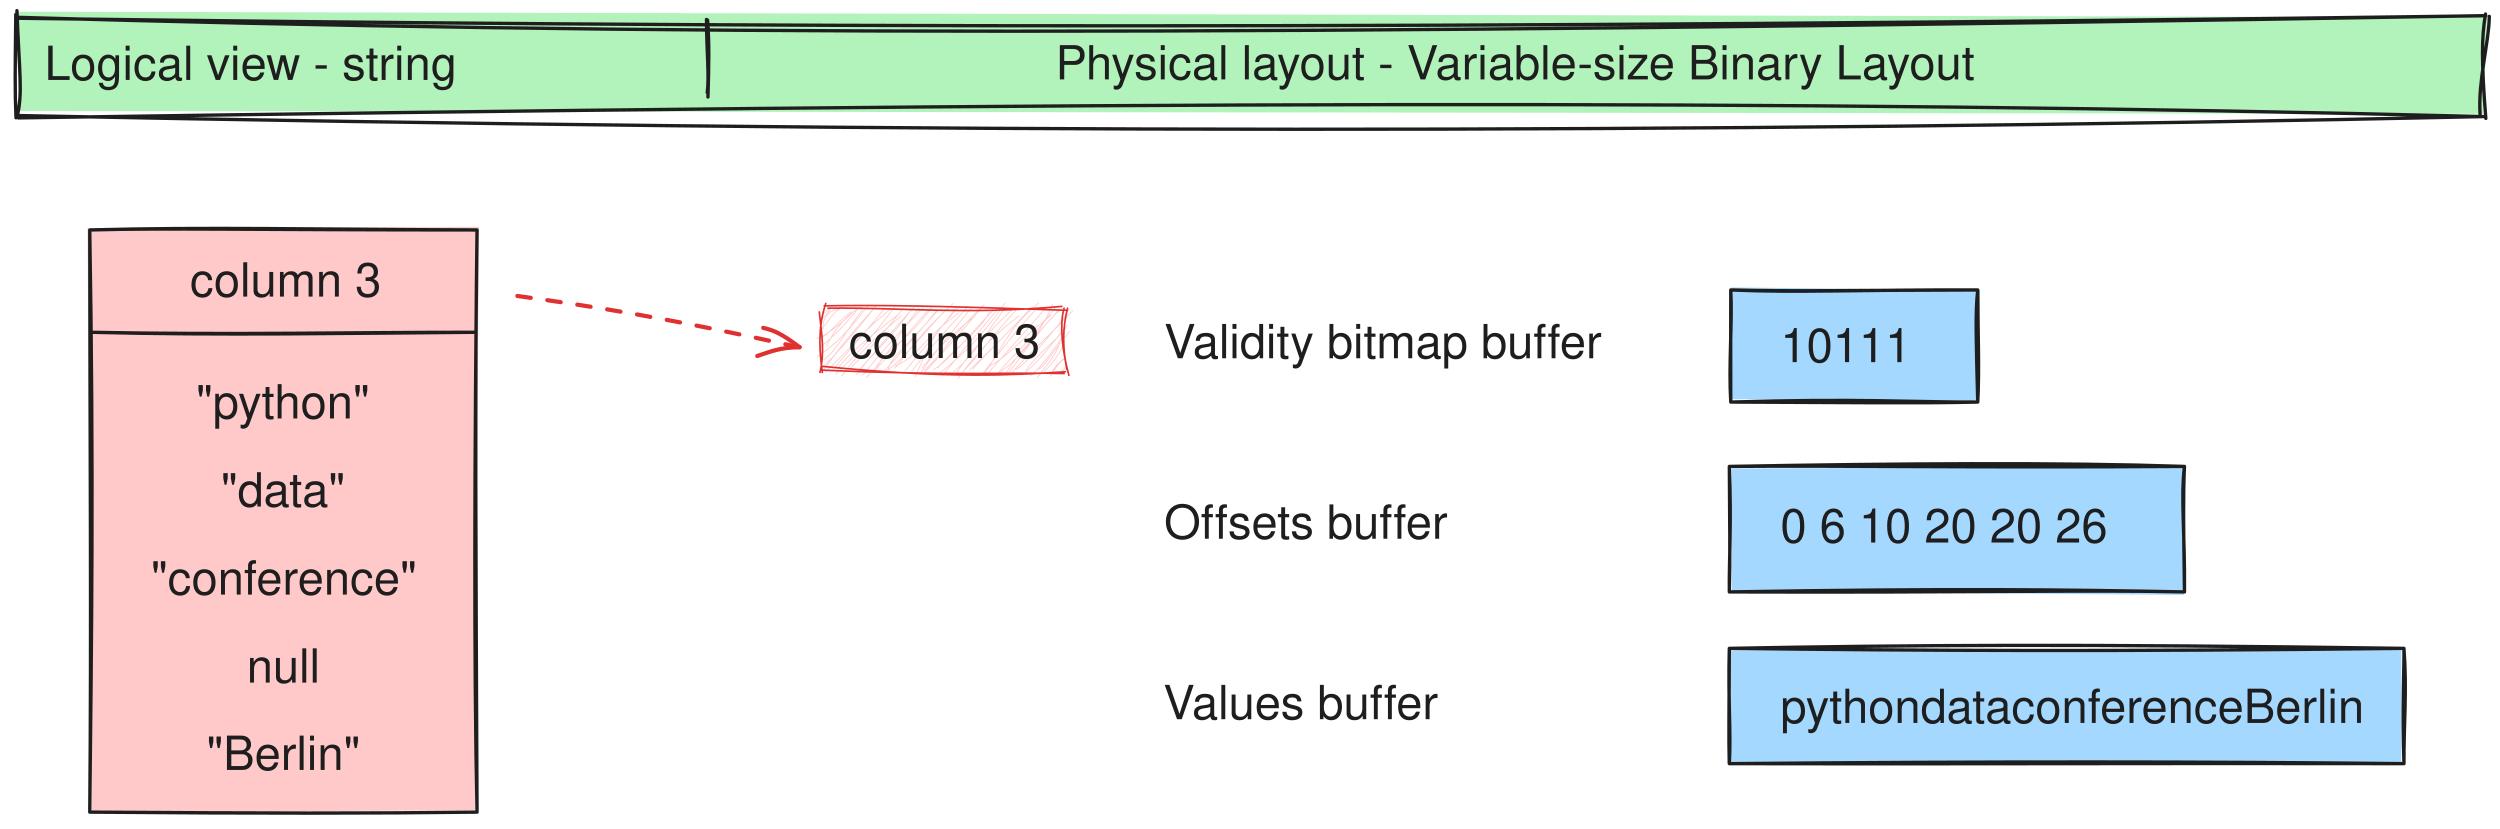
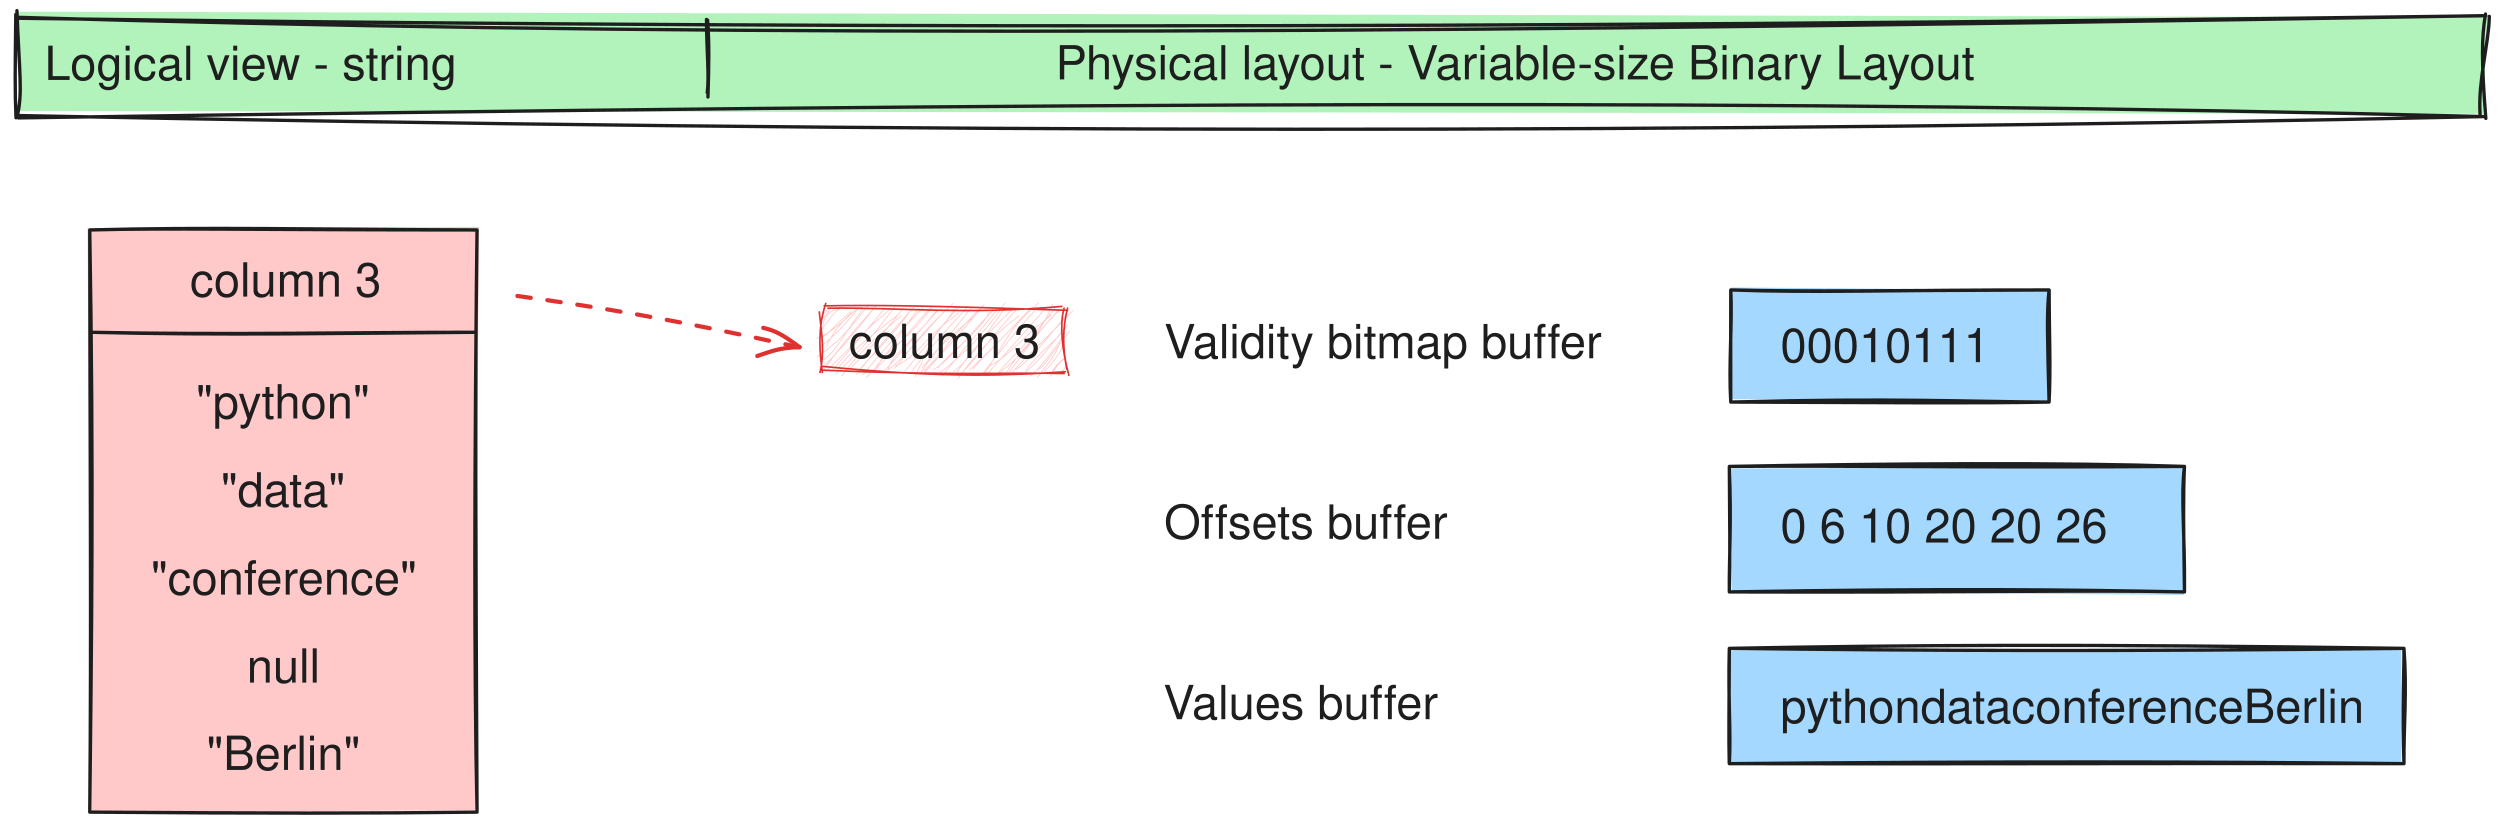
<svg xmlns="http://www.w3.org/2000/svg" version="1.1" viewBox="0 0 1487.031 493.062" width="1487.031" height="493.062">
  
-   eyJ2ZXJzaW9uIjoiMSIsImVuY29kaW5nIjoiYnN0cmluZyIsImNvbXByZXNzZWQiOnRydWUsImVuY29kZWQiOiJ4nO1cXGtXXCK5XHUwMDE2/d6/guX9OmZy8s58a1x1MDAxNdH20dr46r4zy1VAXHUwMDAxJVAgXHUwMDE0gvbq/35PsKWgoJSXXHUwMDBl1yW6XHUwMDE0klQlJHvn7JOc1M9PmcxGdN/yN/7KbPj9oldcdTAwMGZKba+38YdLv/PbnaBcdTAwMTliXHUwMDE2XHUwMDFifO40u+3ioGQ1ilqdv/78M76CXHUwMDE0m43Hq/y63/DDqIPl/oufM5mfg78j9bT9YuSFlbo/uGCQXHUwMDE1V1x1MDAwNVx1MDAwMDKZfNxcZlx1MDAwN/WCXHUwMDE2llJmWFxcXCLo7GCFkV/C7LJX7/hxjkvaqJ8rXtuL8nVRy9Z2N83eXi93XHUwMDEy11tcdTAwMGXq9Xx0X1x1MDAxZrSr08TvXHUwMDEy53WidrPmX1x1MDAwNqWo+tRcdTAwMDUj6WlXtZvdSjX0O+77wzC12fKKQXTv0ihcdTAwMWSmPnbCX5k4pY+fOLWWcKmsYMC1kpxcdTAwMGaz3VxyXHUwMDA0XHUwMDA3XCJBMc4oVcpcYs1cdTAwMTMt227Wm23Xsv+A737itlx1MDAxNbxirYJcclxmS3FcdTAwMTlPlky5XHUwMDFjl+k9fV9NiWaWMSbwr9Z6WKLqXHUwMDA3lWqERbQgSkjLXHUwMDE5M4IzqUzcXHUwMDEwfzAg0kpcblaZ+FpXe2u/XHUwMDE0g2OQes73Ol+6O/Tw+rSWbe9U+jfbe3zjd/4/8WC1vYa/725cdTAwMWN26/XRXHUwMDFlXHUwMDBmS797fCyj4DKyI3CMb9VtlbxH0IBcdTAwMDamuZBcdTAwMDY73Fx1MDAwZfPrQVhL3q7eLNZinFxyUn/9MVx1MDAxZOGR34+mgdtcdTAwMDBLxTZcIptrI6idXHUwMDE529H3fP7b7kHf7IrDLVvqXtWa0qw5toFZoiU1kjKG8EpAW1x1MDAwMqFcYiUuXHUwMDE01WAoXHUwMDEzr1x1MDAwM23KXGK3iFktJ0HNXHUwMDE5XHUwMDAxO/pSSVQzarF1oCW8Q1jHrWqGUT54cEPIzFjqrtdcYur3Y7BcdTAwMTngXHUwMDFku5xmXHUwMDE0glx1MDAwMHto8KsyXHUwMDFiYyU+14NKOJiU/fI4PaJcdTAwMDDtyDA7arbi3Fwi1uhcdTAwMDWh357soWY7qFx1MDAwNKFXP3uxdvze/t7TXGJcdTAwMDNcdTAwMDH5LHuftU9CpponayhcdTAwMDdcdGJ262TYZvmu5z/AduucedXrZimbb71cdTAwMTWD42vmYTCjXHUwMDA2XHJcdTAwMDNyVCkt8EfF/Fx1MDAxONxAXHRCjUC7XHUwMDA02Fx1MDAxOVxujEq0bD5cblx1MDAxN1iZXHUwMDE1XG6TXHUwMDE0XHUwMDA2oTTBXG6AU2DSjkyaQ1wiS0uE4Fx1MDAxY6xxzVx1MDAwMDFiJlx1MDAxZnmMXHUwMDE34l2Y0e+Rx1x1MDAwYpknwU1cdTAwMWG2hVx1MDAxMlx1MDAxNtzsPTO2S62cf3jFt1xup9Xs5/7+SUNfmL31tk44s2uCfzggqijCWIxjW0tijFx1MDAxNVQg0zVcbtFloFx1MDAxZLW9sNPy2jj4UyyUwJpcdTAwMTazTtZStJxqRES/XHUwMDFmUC9nnFx1MDAwZZtcdTAwMTVnZjJ3gd/LbGZwzIKw8rZcdTAwMTbqhSbMZ6bSWKxGpuSkyFTc4Fx1MDAwZlx1MDAwMnhmXHUwMDFh909q2az5dnjR4Pws75fLt9nbxprTWFlDpFx1MDAwNWOlNSj2XHUwMDEyXHUwMDE2XG5ZLKVVXFxcdTAwMWGjnFxuXcpCPUtjKSlcdTAwMTGgKEjFXHUwMDE2XCKzwsYyw2U8XFxcdTAwMWZkfmTSSfW+M6BS3btvdiMk04XXXHUwMDBlvELd3+zgvTJbSLv2feZwkPu2JF+waSvUqHzEW09qVKuoQVczZtZLXHUwMDEzQH67XFw8zlx1MDAxZVxcqoe7xkVQXHUwMDEz0c3XL9trPlx1MDAwMVx1MDAwMFx1MDAxM1x1MDAwNFx1MDAxOKA45YxcdTAwMDKYuOpcdTAwMDGaLCVGoZE0Wlx0KqVJNGw+iVouXHUwMDE3bdFOseGcXHUwMDEyjjOAZKhAKYqGWEzEM4BQhGlcdTAwMWNcdTAwMGaUolx1MDAxNNUojDi8v0UqpdpIjpP2mkxcdTAwMDHDXHUwMDFhf1x1MDAwZd9ccqFyfnlcXOuzQs27yEG1lfXvelbeXHJ7Zlxmv1673extXGZzfk009JUlsGPbVOqMmMaJ1UfJNTo0anb/rn9R/FL70W485Gr7Ye/ssNAt176uPXckQcxcdTAwMDG1Vlx1MDAwMoJYjnGHS3DLglx1MDAxNEdEXHUwMDBitLHLuXep3GFcdTAwMDadN/QxJXY4+m98kjo0yVx1MDAxNMmZMfJ9L8p0XCKvXHUwMDFkof0oOdmYuMRcdTAwMGZLKTl1r1x1MDAxM203XHUwMDFijSDCZpw0gzBKllx1MDAxONz3s6Nk1fcmvjTeOTWv5W433sXxu0w8SoNcdTAwMGbD9//8MbV06rAnrv40+n9eecx1KsOVotyCnMPJvS40slx1MDAxZVx1MDAxNMzVqd5p7pevxIF/0F13glx1MDAxYo5cdTAwMTTWSGFAIPKR1flcdTAwMDHBqSCaXHUwMDFii/4+R+WqXofgXHUwMDAwnChAxsJiwlx1MDAxOJ10qaXWdF3M4voo42Kz3m2EXHUwMDE5/raid7LW1TizYkRcdTAwMTJNOLNScuxhiDHwoj1cdTAwMGU393aiz917ulx0ofq6dVT/1s+vPV01cbtrXHUwMDEyeWBggq5aXHUwMDEzxoSkYMBcIuDkK/GVcmKFZmpRT1x1MDAxNqVcdTAwMDRDkSve41bgcnz9e6N1XHUwMDFmVZvh31x1MDAxYm/L2Gn1roizXCJ1l1x1MDAxMz1cdTAwMTlutZxji2QndyC+RKVjXHUwMDFknX2563W3WVRcdNfdwrpcckZcdTAwMDDQXHUwMDE27Vx1MDAxYp2wsIJZtH3ogytcdMbtXHUwMDE5vVxuY7Ugi+5vXHUwMDFhboXgXHUwMDFma06TTMX6vbfnabLWXHUwMDE1sVTyZOpcdTAwMTNLtbCCWspnN6x7vbtK99tdo16u39xArsNuuldrXHUwMDFlisBAUVwiLHJcdTAwMTQnJIPuxjhJXHJcdTAwMTBr8S6WgkSZqZZcdTAwMGJFSLWr0iy3QlxmQoLgxrBcdTAwMGYhPElXZFnZb/tcYuq3J+30ulclilN3eFx1MDAxOEeL45Z4Z6Zu2D6q31x1MDAxZWxt3n1cdTAwMGVqQcnbL1x1MDAxY+wruu7UtZxIpYymlk+6sNIogkZMuNgzjVx1MDAxY35cdTAwMWRcdTAwMDNrgVxiJVx1MDAxNo5cIuLo/jo5/8HbSd5u+W2s5O05O1nviviqUp1YLajmlMpcdTAwMTjBL/G10Vx1MDAwYrOXe4Wcre3tXHUwMDFm3eqj693v15trzldcdTAwMDaaSFTCTFA1KYglR62qOFx1MDAwNUAvUTCdaNdq6CpwxjDSLshWlOt4saHyI6xcIklXd+O3Jep4jauM7ePpi03AqUXkmtk3Trvb37cuL7/vblx1MDAxZPa/+ztB6+js9morhahVr1jttv00qkJcIv1cdTAwMTXD+6S0RFptjVXScD1cdTAwMWVcdTAwMDHFuSZKXHUwMDBippzE4JyOkCnJVZ9y4LCgKlx1MDAxNoJILa10IVx1MDAxYUzDlOg+bIhV6ECDYThpTCGs1kYwtjbrTcNcdTAwMWH/v7dNUy2cTnUmmeJaaTWHXCKFbFg/vy/enz/cXHUwMDFlPYTHve0z+Y2tuYVDuLpFXHUwMDFkoVxmgk6p8bh2LoA4YmlcdTAwMTDodbKl4lx1MDAwNl9tS1x1MDAwNd1cXKnc0s+HXCJNmrj3taWiWHqIXHUwMDAzpVxcSsXmXGJcdTAwMGY6zW3v7nC2nauEhdDuXHUwMDA0t7XwrLDmZNWKY+chZ/Vg10SOXHUwMDA3XGJcbmFcYlJBoDRXUlL6OnpcdTAwMTRcXFx1MDAwMLtZ6lx1MDAxOIrQVNLRqz/4+sicr+Vyx486mUK3XFz222/L2rS6V8NdbWkydWhnJVxii+7T7Fsr5+1teqJcdTAwMWZk5657fFPO7t3V9PHh2lOXoVx1MDAwMtVorJC2UiRcdTAwMWNJqVxiUHSn3fbFWMzcapnLiMBpXHUwMDEybf2CzqTRSFxuKvlcdTAwMDdzk8y98Opd/98hbkrVq+Gtkek210V4I0rmWFx1MDAwMrqVavdHWXTysFntXHUwMDFlPFSqP2rdh7Un7nM21ylkQS2KT2VcdTAwMDHlM39cdTAwMWTqMmmIpYLZRamLo2TQ5r7rIMNFiVx1MDAxYpRcdTAwMTBcZplCXHUwMDEwNbzWv8XgZ9uwwpVcImNTT4Gik4dcdTAwMDMwz0JRJ6xcdTAwMTXy59WHUiNcZnKi37x9aHil9aYzx1wiXHUwMDA0fVmOaJvyjFx1MDAwMs5cdTAwMTRBXHUwMDAzabWxXG6Y83uXonPaQW5cdTAwMTBcbulcZtTqx2dcdTAwMTSYKXHCSlxy9IJJf0iBtlx1MDAwMGpU5r9cdTAwMWZOL6YxR6a3JLa1tsJcbpjdVO1/ubvcvbrm0dXp5cHpdVx1MDAwMLnsw9W6Y/u5Z1x1MDAxNHDBXHT2kGbgtt7ZkvGxacjWrlx1MDAxMlx1MDAxNPOwoJ1i0lxupj62KyZcclx1MDAxNVBcdTAwMDB4W7uUqHI+M5R2UEXQ1CA7XHUwMDE0WMxYpuag6ebny91u/vZcdTAwMDTu67XOjurv3lx1MDAxY1x1MDAxNd8sym7BnVxu9HZcdFx1MDAxNYMoYGtMYslcdTAwMTVFJFx1MDAxMZIrXHUwMDE32ENdtPhyXHUwMDE2KO05XHUwMDA0cZOG5Fx1MDAxNIIg9Yywilx04DBcIvyHITtWM26pftdcdTAwMTF27/yoyljpiSGPr/40+j+N44+7OlPdxtTlXHUwMDFlzbmWYPXsXHUwMDFjf36baa79yFSWl7xO1V8tzbm2xFDUmtrgxJY8joZC01pklEKYXHUwMDFhtHjpfuNSXHUwMDFikkpcdTAwMTNO3d6O1C7gzkwzyoJQqSlcdTAwMTVcdTAwMDac4dUjffS07ONiXGLYu1x1MDAxNJpptI93O5+eXHUwMDBitz/DoeKBXHUwMDE1L3ZdKzcpMYJcdGXBuCBHrkZcdTAwMGaFbVS81kDsuFx1MDAwM1x1MDAxMlx1MDAxY0dcdTAwMDWUXHUwMDE10srfXHUwMDA1fk2fcNLa9Px+/XiblHBMx1x1MDAwMTVcdTAwMWO9jjieZdgmYERcdTAwMTiD0owp6eLdJ5q04pkuOYesdLJLh797TVx1MDAwMH/O2e+Fx1x1MDAwMcrUZ9K4QFwiLeY5j7tvr5WsVo9Z7jzbXGLvs/mjXFxuzc/jvvA0QNQ+6CngrIJgxKllyfO4ae6IoECYVk+OtplylF1cdTAwMTlcIrVbXHJAXCJO9bOFxeGS/F2e2HtcdTAwMTbfqWvCPHVccslcdTAwMWTl0lxcobqdXHUwMDE52v3e972zh7P2wenp8fGXq/5tXHUwMDBmSj/WXHUwMDFj2s862lJcdTAwMWHEvdDCUGVcdTAwMTlcdTAwMTfJXHUwMDE4qNUgXHUwMDFirVx1MDAwNll0MVi7XHUwMDA1MMU+VoOHyU9O9uPJMnduJVx1MDAwZYN/XGaufVvPe5Z2pLjjn35cdTAwMGbNhtdq5SPszaFy2HBPb9qaqlx1MDAxZd3LXHLsYCpwnPPdwPz89enX/1x1MDAwML/ItHsifQ==
+   eyJ2ZXJzaW9uIjoiMSIsImVuY29kaW5nIjoiYnN0cmluZyIsImNvbXByZXNzZWQiOnRydWUsImVuY29kZWQiOiJ4nO2cW3NcdTAwMWG5XHUwMDEygN/zKyif17VWrbv2zVx1MDAxN4zvsYNvydlTrlx1MDAwMVx1MDAwNjNcdTAwMDZcdTAwMDZcZoPBTuW/n1x1MDAxNk5cdTAwMThcdTAwMThmXHUwMDFjXGbYy7rspHyRZiQh9afullr6/imXW4tcdTAwMWXa/tpfuTV/UPZcdTAwMWFBpeP11/5w6fd+p1x1MDAxYrRCzGLDv7utXqc8fLJcdTAwMTZF7e5ff/5cdTAwMTm/Qcqt5tNbfsNv+mHUxef+i3/nct+H38fq6fjlyFx1MDAwYm9cdTAwMWH+8IVhVlxcXHUwMDE1XHUwMDAwqGTycStcdTAwMWPWy0BQLak2ZvREXHUwMDEwVvyBK9SjcWlBd1x1MDAxYltcdTAwMTH5XHUwMDE1zKh6ja5cdTAwMWbnuKS1xrni9d2o2Fx1MDAxMPV8fWfd7O72XHUwMDBiJ/Hr1aDRKEZcdTAwMGaNYWO7LfyAcV436rTq/mVQiWq/+mUsPeutTqt3U1x1MDAwYv2u61x1MDAxNFx1MDAxOKW22l45iFx1MDAxZVxcXHUwMDFhpaPUp575K1x1MDAxN6e4z8eptYRLZVx1MDAwNVx1MDAwM66V5HyU7VxuXHUwMDEwXHUwMDFjiFx1MDAwNMU4o1QpIzRPtGyr1Wh1XFzL/lx1MDAwM777XHUwMDE3t63kles32MCwXHUwMDEyP+PJiqlW42f6vz6vpkQzy1x1MDAxOFx1MDAxM/hdaz16ouZcdTAwMDc3tVxiXHUwMDFm0YIoIS1nzFxizqSKh6rrXHUwMDBmXHUwMDA3RFpJwSpcdTAwMTO/62pv71ViiVx1MDAxOaae893ufm+bXHUwMDFlXp/W853tm8Ht1i5f+5n/v3iwOl7T33NcdTAwMDWHvUZjvMfDys9cdTAwMWWfyCi5jPyYjMZF9dpcdTAwMTXvSWhAXHUwMDAzZ1pcbrBCxdLYXGLCerK4RqtcXI/lbJj64490sY/8QZQm8Vx1MDAwNniWwINcdTAwMDCpmFx1MDAxNVxcpVxiPMwu8NHXYvHLzsHA7IjDTVvpXdVb0qy4wFx1MDAwM7NcdTAwMDRhN5IyhjKXkHdcdISifHGhqFx1MDAwNkOZeFx1MDAxZHmnjHCLgqzltKRzRsCOf6mkqDNqsXWgJbxDWY9b1Vxuo2LwOJygzUTqjtdcZlx1MDAxYVx1MDAwZlx1MDAxM2IzhFx1MDAwMLuc5lx1MDAxNFxuXHUwMDAx9tDwv8qtTTyx0VxibsLhTO1XJ5mJXHUwMDAy1Dij7KjVjnPLWKNcdTAwMTeEfme6h1qd4CZcYr3G2W9rx8/t7/5cdTAwMWFhICCfRfpZTSZkplwis2BcZpPapmHNZsfasPXqfd9/hK32OfNq161Kvth+K6zjd16CNaNcdTAwMDZVXGKCq5RcdTAwMTb4b0zkhlx1MDAwNShBqFx1MDAxMajBgHJQYFSiZS/jusSqrFSa5lx1MDAxYYTSXHUwMDA0K1x1MDAwME6BSUvtNN3SXHUwMDEyIThcdTAwMDdrXFwzQIwp1Ce48UUshVx1MDAxOf1cdTAwMWXhnkuRXHRus1x1MDAwNF4pykBJzVJcdTAwMDSezy7wlXbBP7zim6XTWn5jsHfS1Fx1MDAxN2Z3tfVcdTAwMTjqXHUwMDAwTfBcdTAwMWJcdTAwMDdcdTAwMTQ1irItJlx1MDAwNV5LYoxcdTAwMTVUWEM1pcmGvUjeo45cdTAwMTd2215cdTAwMDclXCJFl1x0rGk+PWYtRVx1MDAxZKtAvkNJX0yNXHUwMDFktm6cQsrdXHUwMDA3fj+3nsMxXHUwMDBiwpu31WW/acLLXHUwMDE0Wlx1MDAxNto4W2eijTY+UGXT0Fx1MDAxNrOjPTip5/Pmy+FFk/Ozol+t3uXvmiuOtrKGSNTlVlqDpmJClSHZUlrFpTHK2bBcdTAwMGKpsmfRlpJcdTAwMTJcdTAwMDGKOmdhLsBcdTAwMTU2llx1MDAxOS7j+ftcdTAwMDPwJ7pOalx1MDAwZt0hXlxy76HVi1x1MDAxMLBcdTAwMGKvXHUwMDEzeKWGv97FsnKbiGLnIXc4zH1b8Ods2lx1MDAxMi1cXK5NMnXkuaJfZtBuomlLNXL2aaG4VS1cdTAwMWbnXHUwMDBmLtXjffNcIqiL6Pbz/taKT1x1MDAwYsBcdTAwMDRcdTAwMDFcdTAwMDZo23JGXHUwMDAxTFxc9VDGLCVGoTo1Wlx0KqVJNOxlXHUwMDE2brVatmWbou05JVx1MDAxY+dcdTAwMDXJ0IClaF7EZkc8L1xiRZg2lqIlS9GYhTEn+qeNS3FcdTAwMTQl5ya2fv/ZiWFU4/fRbyNROb88rlx1MDAwZlip7l1cdTAwMTSg1s77930r70c9MyHVXqfT6q+Ncn5MNfSVLWjHYCpQkmZcdTAwMDFlmTFcdTAwMTJcdTAwMDcqjSf1XHUwMDAyNXtR3q9/6zRcdTAwMWZcdTAwMGL1vbB/dljqVeufV54nSdxsQq2VgIItJ3jiXHUwMDEy3JokZZprgdp4MY8xkydm0Fx1MDAxZkS3VWr03UHxaZxoklx1MDAxZcndmL3vxZ9u5HVcItQ0XHUwMDE1Z3QmXvHDSkZOw+tGW61mM4iwXHUwMDE5J60gjJJPXGbL3XCY1nxv6kNjyZl5bVfcZFx1MDAxN8e/5eJRXHUwMDFh/jH6/X9/pD6dOeyJtz+N/3ypcc1NJvUgtNZuXHUwMDExOJ6aY+z17Nhfl5p5XHUwMDBmSubqVG+39qpX4sA/6K069oYj2Fx1MDAxYcFcdTAwMDYjXHUwMDE1XHUwMDFm2zBcdTAwMThiT1x1MDAwNdHcWCUsR8tXvVx1MDAwZfZcdTAwMDCcKETEwHyGNTr+Ukut6aoo0NWxrMutRq9cdTAwMTnm+NtcdTAwMWHN07Uux0FcdTAwMTZjiyNJhlx1MDAxOZpWXHUwMDA25Tdttde8QHWH67vb0Ubvga5DqD5vXHUwMDFlNb5cZoorz7Amblx1MDAxN1BcIlx1MDAxY1x1MDAwNqZcdTAwMTjWmjAmJEVHwaJcdTAwMTTKV4KYcmKFZmpe91x1MDAxOK1cdTAwMGWGppd4j1uWi0H891r7Iaq1wr/X3lx1MDAxNuO0epdcdTAwMDSyyN6N5U5cdTAwMTdcdTAwMGKm0mxwOzvI24VcdTAwMDOxXHUwMDFmVY51dLZ/3+9tsegmXFx1Zex2Qlx1MDAwMUCjXHUwMDFiXHUwMDAydEpcdTAwMTlcdTAwMGJmUU1aSpVcdTAwMDRjXHJdLPogi2MtyLxcdTAwMWKxhlsxvj3xwe8vjrB+7+3pTda6JHalSKbG7jO6iMKOXHR6jO7G7Oju9u9vel/um41q4/ZcdTAwMTZcbl1227ta8UBcblx1MDAwNopcdTAwMTJhXHUwMDExXFyrpUEnZpJcXFx1MDAwM8RaLMVSkGimqsVcdTAwMDIpMlWwNIutUIOQILgx7MOQnmZcdTAwMTjRq/pcdTAwMWRcdTAwMWYl/e1JTq97WUZ15q5cdTAwMTNcdTAwMDNcdTAwMTQnztNDXHUwMDAxN2dcdTAwMDc67Fx1MDAxYzXuXHUwMDBlNtfvN4J6UPH2Slx1MDAwN3uKrjrQllx1MDAxM6mU0dTyacdYXHUwMDFhRVDfXHRcdTAwMTdkp5Hs19HFXHUwMDE2iFBi7sgojk6181x1MDAwNz5onqZ50+9gJW9P8nS9S6JYZbvG1Fgm0DdLc423Zqe42Vx1MDAwZvOXu6WCre/uXHUwMDFk3emj652v1+srTjFcdTAwMDNNJJrSTFA1bVFLjsau4lx1MDAxNFx1MDAwMJ1PwXSiXcuBWOA8YqSdk2G09/FlQ+VHWEhcdTAwMTJiV/Db4jtZ4zKjXHUwMDE4eTa9XHUwMDFhXGZcdTAwMTieuja9PTu8va2vm5eXX3c2XHUwMDBmXHUwMDA3X/3toH10dne1mVx1MDAwMW/NK9d6XHUwMDFkP1x1MDAwYl9IpL9iXHUwMDFjo5SWSKutsUpcdTAwMWGuJ6O60DAhSlx1MDAwYqaUooZzOlx1MDAwNliSX59y4DBcdTAwMWa/IFx1MDAwNJFaWulCTJiGlDBGbIhV6JWDYTiRpECstVx1MDAxMYytzNLWqMZ/91x1MDAwNm+mLtSZXHUwMDFlKlOoXHQoTV1cXMrPTlx1MDAxM+TDxvlD+eH88e7oMTzub53JL2zFVSHKsFs+XHUwMDEyyqAkKjVcdTAwMTnqz1x1MDAwNVx1MDAxMEebXHUwMDA2ga4sWyhA8tX2edB3lsotMn1cdTAwMTi0SV34vvZ50CTLXHUwMDAyWEicYZVkaepwZ3aAT1x1MDAwYls725xtXHUwMDE1bsJSaLeDu3p4VlpxgLXi2KHIsVx1MDAxZe7kyMlISCFcZkE8cO6jSkpKX8eYXHUwMDA1XHUwMDE30m9cdTAwMTY6rSM0lXT87Vx1MDAwZoafaPpcXK12/aibK/WqVb/ztiRn1b1cdTAwMWOetYVkalx1MDAxY9gsNKM21bwtzM7zeWeLnuhH2b3vXHUwMDFk31bzu/d1fXy48jwztF81ajVkWYqEaypcdTAwMTVcdTAwMDHKKXU7Klx1MDAxM7GBy8WZXHUwMDEx9D0kXHUwMDFhXHUwMDA1c7qnRjPNqeRcdTAwMWY4J3G+8Fx1MDAxYT3/n6E5o+rlwGxUdiBcdTAwMTW6YsxYlrrStDs7zXdS7Xyrim5cdTAwMTHWa72Dx5vat3rvceVpfk47O/taUOtcdTAwMGVcdTAwMTlb7CXOX4dnJlxysVQwOy/PSmqD2vldR1POS3NQQWHIlYKo6bX/KayfbcNcdTAwMTJcdTAwMTekbPZxeS1cdTAwMTnXzo1LYXxvdsa7Yb1UPK89VpphUFx1MDAxMIPW3WPTq6w241x1MDAxY1x1MDAxZiHoXHUwMDFlcyeC09dDcKZcYqpSq41VwJwrvVx1MDAxMONZx+XBWIJVXHUwMDE5bZR210PYlENcdTAwMDdKXHItXHUwMDBik30/XHUwMDA0mmSgxr2E1Vx1MDAwNVx1MDAxZLt97GKCV1oz0tkrsNxcdTAwMTiuOaRugu7PLvB7+/eXO1fXPLo6vTw4vVx1MDAwZaCQf7xadYF/7npcYi44wX7RXGZcXNxcdTAwMDBbMDg4U9xcdTAwMTklQlhcdTAwMTfkOJ/DKa1g6t+xf4J9PCaGr347XHUwMDA0pUBcdTAwMDHgbZXYdK0vU1tZp3pcdTAwMDTNXHUwMDBlKZTSLWrK1Likg9lcdF7fuNzpXHUwMDE1707goVHvbqvBzu1R+c1CXG7n3EFBclxiXHUwMDE1oKTk1pjEqi9aokRIrlxcwFx1MDAxMnVR9ItprKyLIOImjbhcdTAwMTWCuFx1MDAxME9hXHUwMDE1XHUwMDEzwGHsTOwoXHUwMDE0yVwiXGaW6ndcdTAwMWRO+M5cdTAwMGb2TDw9NeTx25/Gf2aB/7TblEK+kZmrS0Y7b0iwNNV9ODv4z++JvWjzNFx1MDAxM/2K1635y2Wfa0uMu1x1MDAxMuTpkHDiRFx1MDAxZlqr1lwiZkpZa1BDZnukXHUwMDBi7Z4qTTh1e05Su+hCk6bEXHUwMDA1oVJTKlxmOEU9dn/JaJXJXHUwMDA1QbB/hbW6rLkg3pr9ddnf3lxmZ7WHWr/cc61cXKfEoOwrd1xykmGcq/FzdWs3XntoXHUwMDFjuYMjXHUwMDFjR1x1MDAwNZRcdTAwMTXSyp9cdTAwMGb8SJ+Fstr0fHDBZJuUcPjjgKJRbcZcdTAwMDJyRm1cdTAwMDJGhDFoyjElsT+nm7Tk6S85sSx1XHUwMDA2zFx1MDAxNn/3NSX4L5xcdTAwMTJ/c8ejzLwpXGKYVlx1MDAwMsZcdTAwMTep4nnx6Fx1MDAwNS6NvVayVjtmhfN8M3zIXHUwMDE3j1xuhVx1MDAxNT/n/JsrXHUwMDFl0UpCn1x1MDAwNqdcdTAwMWGUUJxvXHUwMDE2POec5dNcYlxuXHUwMDA0R4BaPbzh0aR58IZI7eZcdTAwMTSkM9WDXHUwMDE3XHUwMDE24ZH8XZ55fFboM9elx+5vTEZ94IBLnOLSNpmOZ1x1MDAxN/dB/+vu2eNZ5+D09Ph4/2pw14fKt1x1MDAxNVx1MDAxN/dnPXgpXHKyILQw7mohLpKRXcuRdlQvZN71aO2W21x1MDAxNPtYkFx1MDAxZSX/8t6fjua5Iz7x4YCn4OK39ednaUeGh//p59Csee12McLeXHUwMDFjmVx1MDAxOGvunq3NVDPTfbmBXHUwMDFkTlx1MDAwZo4531xyzPdcdTAwMWaffvxcdTAwMWbTvlwiXHUwMDE2In0=
  <defs>
    <style class="style-fonts">
      @font-face {
        font-family: "Virgil";
        src: url("https://excalidraw.com/Virgil.woff2");
      }
      @font-face {
        font-family: "Cascadia";
        src: url("https://excalidraw.com/Cascadia.woff2");
      }
      @font-face {
        font-family: "Assistant";
        src: url("https://excalidraw.com/Assistant-Regular.woff2");
      }
    </style>
  </defs>
  <g stroke-linecap="round" transform="translate(1028.625 277.4315) rotate(0 135.3646 37.32297)">
    <path d="M1.26 1.18 L271.58 0.34 L270.31 76.42 L1.56 74.39" stroke="none" stroke-width="0" fill="#a5d8ff" />
    <path d="M0 0 C98.51 -1.77, 196.37 -2.52, 270.73 0 M0 0 C69.66 -0.61, 139.93 0.87, 270.73 0 M270.73 0 C268.39 18.51, 271.04 38.44, 270.73 74.65 M270.73 0 C269.83 16.61, 270.2 35.35, 270.73 74.65 M270.73 74.65 C211.1 73.31, 147.67 75.17, 0 74.65 M270.73 74.65 C201.77 73.35, 133.77 72.39, 0 74.65 M0 74.65 C-0.25 56.19, 1.4 34.22, 0 0 M0 74.65 C0.55 53.83, 0.2 34.02, 0 0" stroke="#1e1e1e" stroke-width="2" fill="none" />
  </g>
  <g transform="translate(1059.018 296.9586) rotate(0 101.1992 16.1)">
    <text x="0" y="25.761" font-family="Helvetica, Segoe UI Emoji" font-size="28px" fill="#1e1e1e" text-anchor="start" style="white-space: pre;" direction="ltr" dominant-baseline="alphabetic">0 6 10 20 20 26 </text>
  </g>
  <g stroke-linecap="round" transform="translate(10 10) rotate(0 733.5156 29.72166)">
    <path d="M0.63 -3.04 L1469.53 0.27 L1466.99 57.72 L1.26 56.03" stroke="none" stroke-width="0" fill="#b2f2bb" />
    <path d="M-0.68 0.84 C427.25 6.54, 853.17 7.67, 1468.55 -0.62 M-0.4 0.28 C363.15 10.9, 726.15 12.05, 1466.78 -0.67 M1470.66 -0.26 C1470.56 15.09, 1463.83 37.99, 1465.19 58.1 M1468.41 -1.66 C1466.07 12.24, 1465.89 25.99, 1468.6 60.44 M1466.83 59.32 C1052.76 48.89, 640.1 50.59, 0.94 60.13 M1467.65 59.34 C1001.83 69.53, 537.05 69.47, 0.47 58.71 M0.26 59.02 C3.6 45.17, 1.47 33.45, 0.07 -3.66 M-0.49 60.06 C-1.17 44.02, -1.02 32.52, -0.61 -1.42" stroke="#1e1e1e" stroke-width="2" fill="none" />
  </g>
  <g transform="translate(26.47694 21.80472) rotate(0 122.9375 16.1)">
    <text x="0" y="25.761" font-family="Helvetica, Segoe UI Emoji" font-size="28px" fill="#1e1e1e" text-anchor="start" style="white-space: pre;" direction="ltr" dominant-baseline="alphabetic">Logical view - string</text>
  </g>
  <g transform="translate(627.8595 21.47495) rotate(0 275.208 16.1)">
    <text x="0" y="25.761" font-family="Helvetica, Segoe UI Emoji" font-size="28px" fill="#1e1e1e" text-anchor="start" style="white-space: pre;" direction="ltr" dominant-baseline="alphabetic">Physical layout - Variable-size Binary Layout</text>
  </g>
  <g stroke-linecap="round" transform="translate(53.3894 136.7834) rotate(0 115.1775 173.1395)">
    <path d="M-1.37 -1.02 L231.52 -1.83 L229.08 345.15 L1.25 346.41" stroke="none" stroke-width="0" fill="#ffc9c9" />
    <path d="M0 0 C69.06 -1.89, 133.99 -0.32, 230.36 0 M0 0 C46.42 -1.25, 92.69 -0.03, 230.36 0 M230.36 0 C229.07 92.15, 229.65 186.2, 230.36 346.28 M230.36 0 C228.89 129.35, 228.4 258.8, 230.36 346.28 M230.36 346.28 C166.18 347.09, 103.92 346.94, 0 346.28 M230.36 346.28 C168.65 346.99, 106.54 347.14, 0 346.28 M0 346.28 C1.07 245.86, 2.41 144.35, 0 0 M0 346.28 C0.99 236.5, 0.08 126.61, 0 0" stroke="#1e1e1e" stroke-width="2" fill="none" />
  </g>
  <g stroke-linecap="round">
    <g transform="translate(54.34574 197.6443) rotate(0 114.2212 0)">
      <path d="M0 0 C82.11 1.67, 164.34 -0.11, 228.44 0 M0 0 C75.9 1.96, 152.87 0.58, 228.44 0" stroke="#1e1e1e" stroke-width="2" fill="none" />
    </g>
  </g>
  <mask />
  <g transform="translate(112.9947 150.6543) rotate(0 56.80664 16.1)">
    <text x="0" y="25.761" font-family="Helvetica, Segoe UI Emoji" font-size="28px" fill="#1e1e1e" text-anchor="start" style="white-space: pre;" direction="ltr" dominant-baseline="alphabetic">column 3</text>
  </g>
  <g transform="translate(116.5933 223.1398) rotate(0 51.97363 16.1)">
    <text x="0" y="25.761" font-family="Helvetica, Segoe UI Emoji" font-size="28px" fill="#1e1e1e" text-anchor="start" style="white-space: pre;" direction="ltr" dominant-baseline="alphabetic">"python"</text>
  </g>
  <g transform="translate(131.3794 275.5343) rotate(0 37.1875 16.1)">
    <text x="0" y="25.761" font-family="Helvetica, Segoe UI Emoji" font-size="28px" fill="#1e1e1e" text-anchor="start" style="white-space: pre;" direction="ltr" dominant-baseline="alphabetic">"data"</text>
  </g>
  <g transform="translate(89.76692 327.9063) rotate(0 79.20801 16.1)">
    <text x="0" y="25.761" font-family="Helvetica, Segoe UI Emoji" font-size="28px" fill="#1e1e1e" text-anchor="start" style="white-space: pre;" direction="ltr" dominant-baseline="alphabetic">"conference"</text>
  </g>
  <g transform="translate(122.8345 432.1987) rotate(0 45.73242 16.1)">
    <text x="0" y="25.761" font-family="Helvetica, Segoe UI Emoji" font-size="28px" fill="#1e1e1e" text-anchor="start" style="white-space: pre;" direction="ltr" dominant-baseline="alphabetic">"Berlin"</text>
  </g>
  <g transform="translate(146.774 380.2783) rotate(0 21.79297 16.1)">
    <text x="0" y="25.761" font-family="Helvetica, Segoe UI Emoji" font-size="28px" fill="#1e1e1e" text-anchor="start" style="white-space: pre;" direction="ltr" dominant-baseline="alphabetic">null</text>
  </g>
  <g stroke-linecap="round" transform="translate(488.8656 183.5896) rotate(0 72.28798 18.98326)">
    <path d="M0 0 C0 0, 0 0, 0 0 M0 0 C0 0, 0 0, 0 0 M0.2 5.07 C-0.23 3.44, 0.88 3.31, 4.49 0.02 M-0.96 6.58 C1.73 4.99, 2.83 2.91, 4.63 1.02 M0.62 12.27 C0.52 4.98, 3.86 1.52, 10.13 -0.05 M-0.08 11.83 C4.4 7.77, 4.74 3.64, 11.63 -0.65 M-3.02 17.67 C1.85 16.39, 10.64 9.68, 19.32 1.45 M-0.95 17.28 C3.67 16.12, 7.16 9.82, 17.23 1.91 M2.71 22.55 C6.6 13.14, 16.76 1.17, 23.7 -0.87 M-0.49 22.46 C6.88 16.5, 12.97 10.58, 21.22 0.3 M-2.82 28.72 C6.66 21.47, 9.27 21.19, 27.86 -2.19 M1.05 30.42 C7.77 25.89, 12.03 16.96, 24.53 -0.15 M-0.08 35.44 C10.05 25.44, 18.3 15.77, 32.15 -1.6 M0.11 37.78 C6.5 28.53, 15.17 17.19, 30.78 0.11 M2.39 37.47 C17.71 23.11, 23.47 13.98, 40.85 0.3 M5.93 37.26 C14.77 26.09, 26.17 13.83, 37.51 -0.41 M9.11 35.89 C16.98 25.7, 27.46 17.68, 45.11 3.72 M8.28 38.8 C18.97 29.26, 30.56 16.08, 43.65 -1.48 M11.74 40.09 C23.93 23.25, 38.54 12.05, 47.31 4.1 M16.08 36.07 C28.13 25.18, 42.39 7.61, 48.39 -0.31 M21.51 38.15 C23.67 32.93, 34.76 25.12, 51.91 2.46 M20.36 39.26 C34.42 21.82, 47.8 6.64, 54.68 -0.76 M26.73 40.76 C41.63 25.01, 50.98 7.34, 57.85 -0.19 M24.39 39.45 C37.46 23.26, 49.36 10.68, 60.11 -0.52 M33.18 35.57 C34.03 26.59, 47.34 23.3, 65.43 -0.55 M30.6 37.38 C42.27 25.77, 53.22 11.92, 64.41 -0.28 M38.99 37.56 C41 28.28, 47.08 26.17, 68.64 1.46 M36.03 38.26 C47.6 25.9, 60.9 10.31, 68.34 1.07 M43.02 35.44 C46.35 34.01, 52.49 20.22, 78.09 -3.04 M39.27 36.63 C49.74 28.55, 58.27 17.27, 73.13 1.23 M43.72 34 C58.13 27.91, 57.87 19.81, 81.38 2.55 M47.9 39.12 C60.99 22.7, 73.69 9, 79.45 -0.66 M55.5 40.5 C62.13 26.91, 62.22 18.76, 81.92 -1.33 M53.4 37.29 C58.07 30.8, 68.75 18.33, 86.82 -1.22 M59.66 35.03 C66.58 27.24, 68.06 23.1, 91.37 3.98 M58.62 38.44 C66.05 27.1, 72.56 20.01, 88.54 -0.02 M60.67 36.91 C70.16 28.92, 76.7 16.43, 96.48 -2.28 M60.7 38.41 C73.69 24.47, 84.6 11.85, 95.18 -0.79 M69.14 35.03 C76.72 25.44, 95.51 12.25, 99.46 2.11 M66.52 36.4 C77.97 28.6, 86.11 17.26, 101.44 1.45 M70.12 38.27 C84.83 26.74, 95.27 16.33, 108.9 -3.31 M71.61 39.81 C85.77 22.47, 98.1 8.26, 105.65 -0.89 M78.04 37.83 C90.43 27.56, 93.77 20.41, 108.06 0.74 M79.64 38.99 C87.42 26.7, 97.94 15.12, 112.67 0.97 M81.02 41.63 C96 20.24, 110.63 9.43, 117.21 4.35 M85.3 36.12 C94.04 26.53, 100.92 16.83, 116.71 -0.39 M87.8 36.68 C94.5 29.99, 106.74 18.52, 125.15 -0.91 M89.78 35.96 C98.66 25.45, 109.17 16.19, 123.5 0.56 M96.08 39.47 C107.33 23.54, 111.63 10.58, 128.98 -3.37 M95.65 38.72 C104.21 27.96, 111.53 17.78, 126.54 1.35 M99.42 34.29 C110.3 28.8, 115.65 20.71, 136.25 3.83 M98.4 38.83 C107.06 29.09, 116.67 18.67, 131.89 1.03 M103.59 39.7 C120.18 27.85, 131.47 11.73, 137.37 -2.83 M105.26 37.78 C112.63 28.65, 120.87 22.96, 139.07 -0.96 M108.81 39.55 C119.02 22.54, 131.58 12.42, 140.47 1.07 M110.07 39.67 C121.24 24.67, 133.3 7.35, 142.54 -0.04 M113.4 37.68 C122.53 27.08, 126.07 25.52, 149.14 1.32 M115.44 36.27 C126.32 28.69, 136.63 13.79, 145.98 3.41 M121.42 36.52 C128.97 26.07, 139.86 19.03, 145.93 10.15 M121.02 38.08 C130.57 29.58, 137.86 19.76, 144.34 11.51 M128.92 36.2 C134.08 32.54, 136.44 26.38, 147.33 13.62 M124.23 39.91 C134.54 30.35, 138.06 23.52, 143.38 16.75 M128.29 40.96 C132.7 33.89, 138.09 30.31, 141.44 20.51 M129.25 39.69 C135.77 35.05, 140.96 27.27, 143.97 21.29 M135.65 40.25 C138.57 36.32, 141.84 29.85, 145.46 29.81 M136.47 38.78 C138.43 34.27, 141.99 31.06, 144.53 29.21 M142.53 38.01 C143.56 36.79, 145.17 34.22, 145.3 33.93 M142.06 38.55 C142.28 37.67, 143.98 36.28, 145.16 34.13" stroke="#ffc9c9" stroke-width="0.5" fill="none" />
    <path d="M3.63 -0.26 C47.12 -0.88, 84.53 3.87, 142.73 -1.34 M1.38 -1.66 C31.78 -2.22, 64.01 -1.8, 146.15 0.99 M144.06 -0.3 C141.45 8.97, 142.61 23.91, 146.93 39.68 M146.13 -0.25 C143.21 11.15, 143.04 23.03, 145.74 36.14 M144.83 37.54 C113.35 39.54, 77.07 41.87, 0.07 34.31 M144.08 38.58 C110.67 37.79, 77.5 39.99, -0.61 36.55 M0.27 37.93 C-1.15 27.24, -2.84 12.16, 2.32 -3.12 M-1.13 37.94 C1.69 26.58, -0.01 14.89, -1.55 1.98" stroke="#e03131" stroke-width="1" fill="none" />
  </g>
  <g transform="translate(504.8871 187.1713) rotate(0 56.80664 16.1)">
    <text x="0" y="25.761" font-family="Helvetica, Segoe UI Emoji" font-size="28px" fill="#1e1e1e" text-anchor="start" style="white-space: pre;" direction="ltr" dominant-baseline="alphabetic">column 3</text>
  </g>
  <g transform="translate(692.4202 294.6718) rotate(0 83.54199 16.1)">
    <text x="0" y="25.761" font-family="Helvetica, Segoe UI Emoji" font-size="28px" fill="#1e1e1e" text-anchor="start" style="white-space: pre;" direction="ltr" dominant-baseline="alphabetic">Offsets buffer</text>
  </g>
  <g transform="translate(691.9448 402.0183) rotate(0 81.21777 16.1)">
    <text x="0" y="25.761" font-family="Helvetica, Segoe UI Emoji" font-size="28px" fill="#1e1e1e" text-anchor="start" style="white-space: pre;" direction="ltr" dominant-baseline="alphabetic">Values buffer</text>
  </g>
  <g transform="translate(692.4202 187.3253) rotate(0 129.4521 16.1)">
    <text x="0" y="25.761" font-family="Helvetica, Segoe UI Emoji" font-size="28px" fill="#1e1e1e" text-anchor="start" style="white-space: pre;" direction="ltr" dominant-baseline="alphabetic">Validity bitmap buffer</text>
  </g>
-   <g stroke-linecap="round" transform="translate(1029.484 172.4703) rotate(0 73.45055 33.33859)">
-     <path d="M0.32 -1.52 L148.15 0.13 L146.88 65.81 L0.63 64.97" stroke="none" stroke-width="0" fill="#a5d8ff" />
-     <path d="M0 0 C39.94 1.78, 76.64 -0.23, 146.9 0 M0 0 C36.92 0.98, 72.09 0.17, 146.9 0 M146.9 0 C145.37 13.54, 145.95 30.06, 146.9 66.68 M146.9 0 C146.98 24.81, 147.96 47.72, 146.9 66.68 M146.9 66.68 C110.68 66.84, 74.67 64.39, 0 66.68 M146.9 66.68 C111.04 67.5, 75.33 66.97, 0 66.68 M0 66.68 C-1.4 44.19, 1.06 19.22, 0 0 M0 66.68 C-0.02 44.87, -0.11 21.87, 0 0" stroke="#1e1e1e" stroke-width="2" fill="none" />
+   <g stroke-linecap="round" transform="translate(1029.484 172.4703) rotate(0 94.66344 33.33859)">
+     <path d="M0.32 -1.52 L190.58 0.13 L189.31 65.81 L0.63 64.97" stroke="none" stroke-width="0" fill="#a5d8ff" />
+     <path d="M0 0 C51.25 1.9, 99.25 -0.11, 189.33 0 M0 0 C47.36 1.12, 92.96 0.31, 189.33 0 M189.33 0 C187.8 13.54, 188.37 30.06, 189.33 66.68 M189.33 0 C189.4 24.81, 190.39 47.72, 189.33 66.68 M189.33 66.68 C142.94 66.54, 96.76 64.1, 0 66.68 M189.33 66.68 C143.14 67.53, 97.1 67, 0 66.68 M0 66.68 C-1.4 44.19, 1.06 19.22, 0 0 M0 66.68 C-0.02 44.87, -0.11 21.87, 0 0" stroke="#1e1e1e" stroke-width="2" fill="none" />
  </g>
-   <g transform="translate(1059.018 189.647) rotate(0 36.86621 16.1)">
-     <text x="0" y="25.761" font-family="Helvetica, Segoe UI Emoji" font-size="28px" fill="#1e1e1e" text-anchor="start" style="white-space: pre;" direction="ltr" dominant-baseline="alphabetic">10111</text>
+   <g transform="translate(1059.018 189.647) rotate(0 60.22461 16.1)">
+     <text x="0" y="25.761" font-family="Helvetica, Segoe UI Emoji" font-size="28px" fill="#1e1e1e" text-anchor="start" style="white-space: pre;" direction="ltr" dominant-baseline="alphabetic">00010111</text>
  </g>
  <g stroke-linecap="round">
    <g transform="translate(421.3093 12.369) rotate(0 0 22.21342)">
      <path d="M-1.08 -0.81 C-1.03 17.96, 0.62 32.4, -0.62 42.75 M-0.43 -0.43 C0.6 13.35, 0.39 25.69, -0.21 45.32" stroke="#1e1e1e" stroke-width="2" fill="none" />
    </g>
  </g>
  <mask />
  <g stroke-linecap="round">
    <g transform="translate(309.0698 172.9068) rotate(0 83.65341 17.0285)">
      <path d="M-1.31 3.14 C46.51 9.76, 88.19 16.27, 166.79 33.75" stroke="#e03131" stroke-width="2.5" fill="none" stroke-dasharray="8 10" />
    </g>
    <g transform="translate(309.0698 172.9068) rotate(0 83.65341 17.0285)">
      <path d="M141.39 38.84 C149.7 36.06, 154.73 33.8, 166.54 33.6" stroke="#e03131" stroke-width="2.5" fill="none" />
    </g>
    <g transform="translate(309.0698 172.9068) rotate(0 83.65341 17.0285)">
      <path d="M144.92 22.11 C152.19 23.8, 156.28 26.03, 166.54 33.6" stroke="#e03131" stroke-width="2.5" fill="none" />
    </g>
  </g>
  <mask />
  <g stroke-linecap="round" transform="translate(1028.625 385.6545) rotate(0 200.638 34.28586)">
    <path d="M-0.91 1.16 L399.72 -0.36 L399.71 68.07 L-1.13 68.55" stroke="none" stroke-width="0" fill="#a5d8ff" />
    <path d="M0 0 C104.69 -1.99, 207.91 -2.73, 401.28 0 M0 0 C115 1.39, 230.84 1.97, 401.28 0 M401.28 0 C403.17 25.06, 401.14 45.8, 401.28 68.57 M401.28 0 C401.39 16.64, 400.17 34.54, 401.28 68.57 M401.28 68.57 C256.58 68.27, 110.45 68.92, 0 68.57 M401.28 68.57 C280.51 67.3, 159.04 67.17, 0 68.57 M0 68.57 C1.07 49.38, -0.83 31.74, 0 0 M0 68.57 C-0.44 52.77, -0.11 36.98, 0 0" stroke="#1e1e1e" stroke-width="2" fill="none" />
  </g>
  <g transform="translate(1059.018 404.2701) rotate(0 174.3438 16.1)">
    <text x="0" y="25.761" font-family="Helvetica, Segoe UI Emoji" font-size="28px" fill="#1e1e1e" text-anchor="start" style="white-space: pre;" direction="ltr" dominant-baseline="alphabetic">pythondataconferenceBerlin</text>
  </g>
</svg>
